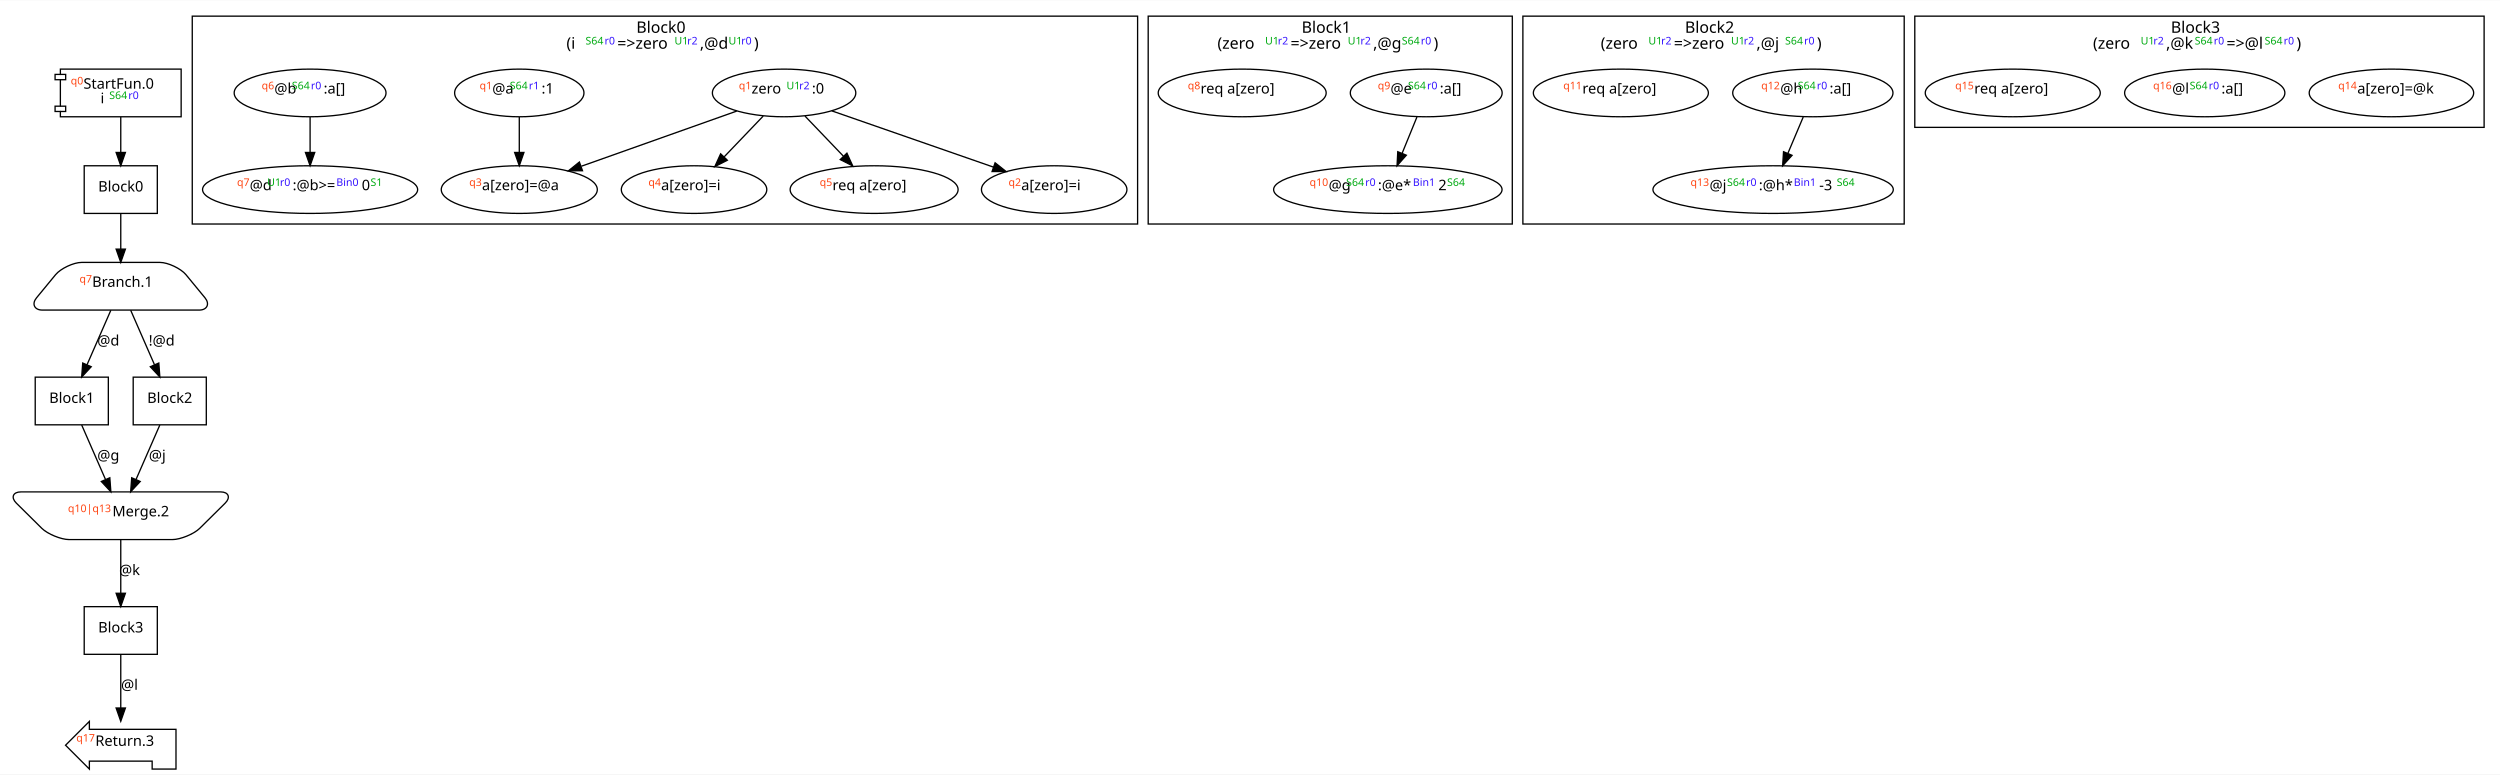
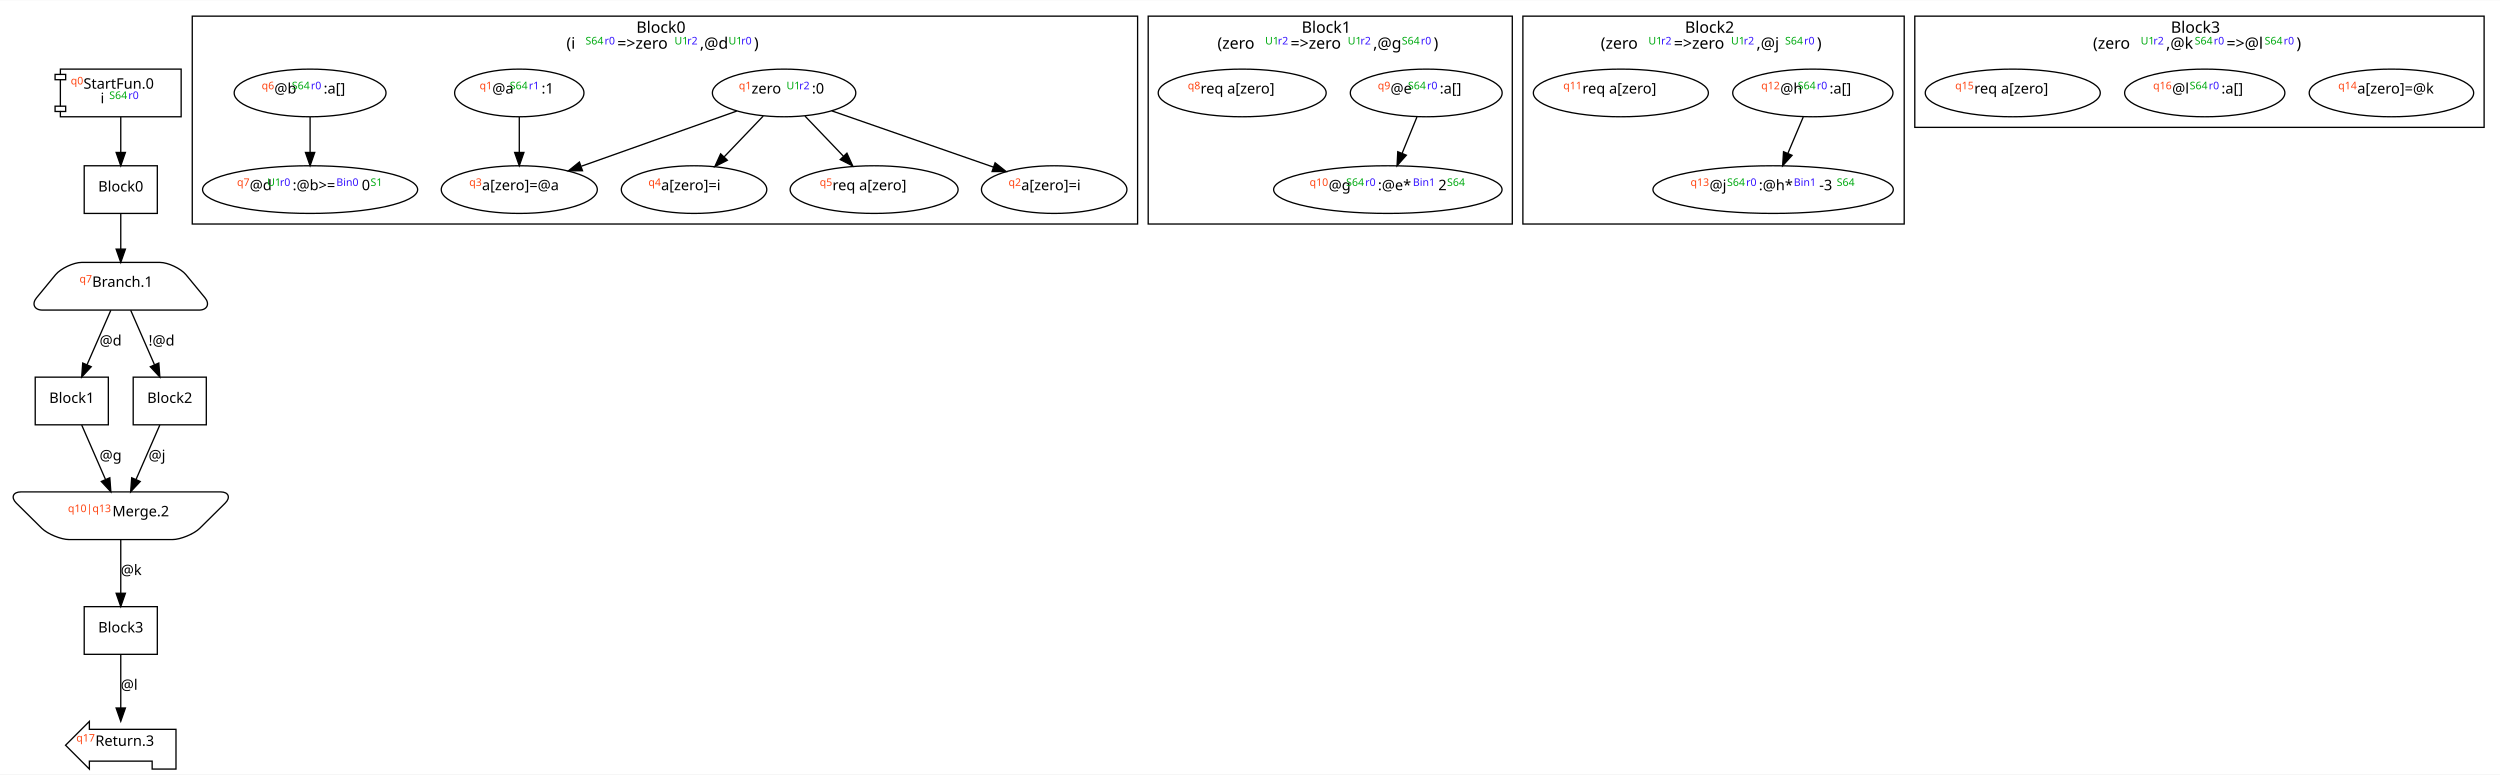
<svg xmlns="http://www.w3.org/2000/svg" width="1888pt" height="585pt" viewBox="0.00 0.00 1888.21 584.67">
  <g id="graph0" class="graph" transform="scale(1 1) rotate(0) translate(4 580.67)">
    <polygon fill="white" stroke="transparent" points="-4,4 -4,-580.67 1884.21,-580.67 1884.21,4 -4,4" />
    <g id="clust1" class="cluster">
      <polygon fill="none" stroke="black" points="141.21,-411.67 141.21,-568.67 855.21,-568.67 855.21,-411.67 141.21,-411.67" />
      <text text-anchor="start" x="476.61" y="-556.07" font-family="Monaco" font-size="12.00">Block0</text>
      <text text-anchor="start" x="423.8" y="-544.07" font-family="Monaco" font-size="12.00">(i</text>
      <text text-anchor="start" x="438.2" y="-544.07" font-family="Monaco" baseline-shift="super" font-size="8.00" fill="#00aa11">S64</text>
      <text text-anchor="start" x="452.6" y="-544.07" font-family="Monaco" baseline-shift="super" font-size="8.00" fill="#3311ff">r0</text>
      <text text-anchor="start" x="462.2" y="-544.07" font-family="Monaco" font-size="12.00">=&gt;zero</text>
      <text text-anchor="start" x="505.41" y="-544.07" font-family="Monaco" baseline-shift="super" font-size="8.00" fill="#00aa11">U1</text>
      <text text-anchor="start" x="515.01" y="-544.07" font-family="Monaco" baseline-shift="super" font-size="8.00" fill="#3311ff">r2</text>
      <text text-anchor="start" x="524.61" y="-544.07" font-family="Monaco" font-size="12.00">,@d</text>
      <text text-anchor="start" x="546.22" y="-544.07" font-family="Monaco" baseline-shift="super" font-size="8.00" fill="#00aa11">U1</text>
      <text text-anchor="start" x="555.82" y="-544.07" font-family="Monaco" baseline-shift="super" font-size="8.00" fill="#3311ff">r0</text>
      <text text-anchor="start" x="565.42" y="-544.07" font-family="Monaco" font-size="12.00">)</text>
    </g>
    <g id="clust2" class="cluster">
      <polygon fill="none" stroke="black" points="863.21,-411.67 863.21,-568.67 1138.21,-568.67 1138.21,-411.67 863.21,-411.67" />
      <text text-anchor="start" x="979.11" y="-556.07" font-family="Monaco" font-size="12.00">Block1</text>
      <text text-anchor="start" x="915.5" y="-544.07" font-family="Monaco" font-size="12.00">(zero</text>
      <text text-anchor="start" x="951.5" y="-544.07" font-family="Monaco" baseline-shift="super" font-size="8.00" fill="#00aa11">U1</text>
      <text text-anchor="start" x="961.1" y="-544.07" font-family="Monaco" baseline-shift="super" font-size="8.00" fill="#3311ff">r2</text>
      <text text-anchor="start" x="970.71" y="-544.07" font-family="Monaco" font-size="12.00">=&gt;zero</text>
      <text text-anchor="start" x="1013.91" y="-544.07" font-family="Monaco" baseline-shift="super" font-size="8.00" fill="#00aa11">U1</text>
      <text text-anchor="start" x="1023.51" y="-544.07" font-family="Monaco" baseline-shift="super" font-size="8.00" fill="#3311ff">r2</text>
      <text text-anchor="start" x="1033.12" y="-544.07" font-family="Monaco" font-size="12.00">,@g</text>
      <text text-anchor="start" x="1054.72" y="-544.07" font-family="Monaco" baseline-shift="super" font-size="8.00" fill="#00aa11">S64</text>
      <text text-anchor="start" x="1069.12" y="-544.07" font-family="Monaco" baseline-shift="super" font-size="8.00" fill="#3311ff">r0</text>
      <text text-anchor="start" x="1078.72" y="-544.07" font-family="Monaco" font-size="12.00">)</text>
    </g>
    <g id="clust3" class="cluster">
      <polygon fill="none" stroke="black" points="1146.21,-411.67 1146.21,-568.67 1434.21,-568.67 1434.21,-411.67 1146.21,-411.67" />
      <text text-anchor="start" x="1268.61" y="-556.07" font-family="Monaco" font-size="12.00">Block2</text>
      <text text-anchor="start" x="1205" y="-544.07" font-family="Monaco" font-size="12.00">(zero</text>
      <text text-anchor="start" x="1241" y="-544.07" font-family="Monaco" baseline-shift="super" font-size="8.00" fill="#00aa11">U1</text>
      <text text-anchor="start" x="1250.6" y="-544.07" font-family="Monaco" baseline-shift="super" font-size="8.00" fill="#3311ff">r2</text>
      <text text-anchor="start" x="1260.21" y="-544.07" font-family="Monaco" font-size="12.00">=&gt;zero</text>
      <text text-anchor="start" x="1303.41" y="-544.07" font-family="Monaco" baseline-shift="super" font-size="8.00" fill="#00aa11">U1</text>
      <text text-anchor="start" x="1313.01" y="-544.07" font-family="Monaco" baseline-shift="super" font-size="8.00" fill="#3311ff">r2</text>
      <text text-anchor="start" x="1322.62" y="-544.07" font-family="Monaco" font-size="12.00">,@j</text>
      <text text-anchor="start" x="1344.22" y="-544.07" font-family="Monaco" baseline-shift="super" font-size="8.00" fill="#00aa11">S64</text>
      <text text-anchor="start" x="1358.62" y="-544.07" font-family="Monaco" baseline-shift="super" font-size="8.00" fill="#3311ff">r0</text>
      <text text-anchor="start" x="1368.22" y="-544.07" font-family="Monaco" font-size="12.00">)</text>
    </g>
    <g id="clust4" class="cluster">
      <polygon fill="none" stroke="black" points="1442.21,-484.67 1442.21,-568.67 1872.21,-568.67 1872.21,-484.67 1442.21,-484.67" />
      <text text-anchor="start" x="1635.61" y="-556.07" font-family="Monaco" font-size="12.00">Block3</text>
      <text text-anchor="start" x="1576.8" y="-544.07" font-family="Monaco" font-size="12.00">(zero</text>
      <text text-anchor="start" x="1612.8" y="-544.07" font-family="Monaco" baseline-shift="super" font-size="8.00" fill="#00aa11">U1</text>
      <text text-anchor="start" x="1622.4" y="-544.07" font-family="Monaco" baseline-shift="super" font-size="8.00" fill="#3311ff">r2</text>
      <text text-anchor="start" x="1632.01" y="-544.07" font-family="Monaco" font-size="12.00">,@k</text>
      <text text-anchor="start" x="1653.61" y="-544.07" font-family="Monaco" baseline-shift="super" font-size="8.00" fill="#00aa11">S64</text>
      <text text-anchor="start" x="1668.01" y="-544.07" font-family="Monaco" baseline-shift="super" font-size="8.00" fill="#3311ff">r0</text>
      <text text-anchor="start" x="1677.61" y="-544.07" font-family="Monaco" font-size="12.00">=&gt;@l</text>
      <text text-anchor="start" x="1706.42" y="-544.07" font-family="Monaco" baseline-shift="super" font-size="8.00" fill="#00aa11">S64</text>
      <text text-anchor="start" x="1720.82" y="-544.07" font-family="Monaco" baseline-shift="super" font-size="8.00" fill="#3311ff">r0</text>
      <text text-anchor="start" x="1730.42" y="-544.07" font-family="Monaco" font-size="12.00">)</text>
    </g>
    <g id="node1" class="node">
      <polygon fill="none" stroke="black" points="132.82,-528.67 41.6,-528.67 41.6,-524.67 37.6,-524.67 37.6,-520.67 41.6,-520.67 41.6,-500.67 37.6,-500.67 37.6,-496.67 41.6,-496.67 41.6,-492.67 132.82,-492.67 132.82,-528.67" />
      <polyline fill="none" stroke="black" points="41.6,-524.67 45.6,-524.67 45.6,-520.67 41.6,-520.67 " />
      <polyline fill="none" stroke="black" points="41.6,-500.67 45.6,-500.67 45.6,-496.67 41.6,-496.67 " />
      <text text-anchor="start" x="49.4" y="-513.87" font-family="Monaco" baseline-shift="super" font-size="8.00" fill="#ff4411">q0</text>
      <text text-anchor="start" x="59.01" y="-513.87" font-family="Monaco" font-size="11.00">StartFun.0</text>
      <text text-anchor="start" x="71.91" y="-502.87" font-family="Monaco" font-size="11.00">i</text>
      <text text-anchor="start" x="78.51" y="-502.87" font-family="Monaco" baseline-shift="super" font-size="8.00" fill="#00aa11">S64</text>
      <text text-anchor="start" x="92.91" y="-502.87" font-family="Monaco" baseline-shift="super" font-size="8.00" fill="#3311ff">r0</text>
    </g>
    <g id="node2" class="node">
      <polygon fill="none" stroke="black" points="114.82,-455.67 59.6,-455.67 59.6,-419.67 114.82,-419.67 114.82,-455.67" />
      <text text-anchor="middle" x="87.21" y="-436.21" font-family="Monaco" font-size="11.00">Block0</text>
    </g>
    <g id="edge1" class="edge">
      <path fill="none" stroke="black" d="M87.21,-492.49C87.21,-484.46 87.21,-474.72 87.21,-465.74" />
      <polygon fill="black" stroke="black" points="90.71,-465.7 87.21,-455.7 83.71,-465.7 90.71,-465.7" />
    </g>
    <g id="node3" class="node">
      <path fill="none" stroke="black" d="M116.82,-382.67C116.82,-382.67 57.6,-382.67 57.6,-382.67 51.6,-382.67 41.79,-378.04 37.98,-373.41 37.98,-373.41 23.6,-355.94 23.6,-355.94 19.78,-351.31 21.97,-346.67 27.97,-346.67 27.97,-346.67 146.45,-346.67 146.45,-346.67 152.45,-346.67 154.64,-351.31 150.82,-355.94 150.82,-355.94 136.44,-373.41 136.44,-373.41 132.63,-378.04 122.82,-382.67 116.82,-382.67" />
      <text text-anchor="start" x="56.01" y="-364.21" font-family="Monaco" baseline-shift="super" font-size="8.00" fill="#ff4411">q7</text>
      <text text-anchor="start" x="65.61" y="-364.21" font-family="Monaco" font-size="11.00">Branch.1</text>
    </g>
    <g id="edge2" class="edge">
      <path fill="none" stroke="black" d="M87.21,-419.49C87.21,-411.46 87.21,-401.72 87.21,-392.74" />
      <polygon fill="black" stroke="black" points="90.71,-392.7 87.21,-382.7 83.71,-392.7 90.71,-392.7" />
    </g>
    <g id="node4" class="node">
      <polygon fill="none" stroke="black" points="77.82,-296.01 22.6,-296.01 22.6,-260.01 77.82,-260.01 77.82,-296.01" />
      <text text-anchor="middle" x="50.21" y="-276.54" font-family="Monaco" font-size="11.00">Block1</text>
    </g>
    <g id="edge3" class="edge">
      <path fill="none" stroke="black" d="M79.72,-346.54C74.56,-334.72 67.59,-318.78 61.72,-305.35" />
      <polygon fill="black" stroke="black" points="64.9,-303.88 57.69,-296.11 58.48,-306.68 64.9,-303.88" />
-       <text text-anchor="middle" x="77.81" y="-319.87" font-family="Monaco" font-size="11.00">@d</text>
+       <text text-anchor="start" x="71.21" y="-319.87" font-family="Monaco" font-size="11.00">@d</text>
    </g>
    <g id="node5" class="node">
      <polygon fill="none" stroke="black" points="151.82,-296.01 96.6,-296.01 96.6,-260.01 151.82,-260.01 151.82,-296.01" />
      <text text-anchor="middle" x="124.21" y="-276.54" font-family="Monaco" font-size="11.00">Block2</text>
    </g>
    <g id="edge4" class="edge">
      <path fill="none" stroke="black" d="M94.7,-346.54C99.86,-334.72 106.83,-318.78 112.7,-305.35" />
      <polygon fill="black" stroke="black" points="115.94,-306.68 116.73,-296.11 109.52,-303.88 115.94,-306.68" />
-       <text text-anchor="middle" x="118.11" y="-319.87" font-family="Monaco" font-size="11.00">!@d</text>
+       <text text-anchor="start" x="108.21" y="-319.87" font-family="Monaco" font-size="11.00">!@d</text>
    </g>
    <g id="node6" class="node">
      <path fill="none" stroke="black" d="M48.15,-173.34C48.15,-173.34 126.27,-173.34 126.27,-173.34 132.27,-173.34 142.53,-177.56 146.79,-181.78 146.79,-181.78 166.1,-200.89 166.1,-200.89 170.37,-205.12 168.63,-209.34 162.63,-209.34 162.63,-209.34 11.79,-209.34 11.79,-209.34 5.79,-209.34 4.05,-205.12 8.32,-200.89 8.32,-200.89 27.63,-181.78 27.63,-181.78 31.89,-177.56 42.15,-173.34 48.15,-173.34" />
      <text text-anchor="start" x="47.3" y="-190.87" font-family="Monaco" baseline-shift="super" font-size="8.00" fill="#ff4411">q10|q13</text>
      <text text-anchor="start" x="80.91" y="-190.87" font-family="Monaco" font-size="11.00">Merge.2</text>
    </g>
    <g id="edge5" class="edge">
      <path fill="none" stroke="black" d="M57.7,-259.87C62.86,-248.05 69.83,-232.11 75.7,-218.68" />
      <polygon fill="black" stroke="black" points="78.94,-220.01 79.73,-209.45 72.52,-217.21 78.94,-220.01" />
-       <text text-anchor="middle" x="77.81" y="-233.21" font-family="Monaco" font-size="11.00">@g</text>
+       <text text-anchor="start" x="71.21" y="-233.21" font-family="Monaco" font-size="11.00">@g</text>
    </g>
    <g id="edge6" class="edge">
      <path fill="none" stroke="black" d="M116.72,-259.87C111.56,-248.05 104.59,-232.11 98.72,-218.68" />
      <polygon fill="black" stroke="black" points="101.9,-217.21 94.69,-209.45 95.48,-220.01 101.9,-217.21" />
-       <text text-anchor="middle" x="114.81" y="-233.21" font-family="Monaco" font-size="11.00">@j</text>
+       <text text-anchor="start" x="108.21" y="-233.21" font-family="Monaco" font-size="11.00">@j</text>
    </g>
    <g id="node7" class="node">
      <polygon fill="none" stroke="black" points="114.82,-122.67 59.6,-122.67 59.6,-86.67 114.82,-86.67 114.82,-122.67" />
      <text text-anchor="middle" x="87.21" y="-103.2" font-family="Monaco" font-size="11.00">Block3</text>
    </g>
    <g id="edge7" class="edge">
      <path fill="none" stroke="black" d="M87.21,-173.2C87.21,-161.61 87.21,-146.06 87.21,-132.8" />
      <polygon fill="black" stroke="black" points="90.71,-132.78 87.21,-122.78 83.71,-132.78 90.71,-132.78" />
-       <text text-anchor="middle" x="93.81" y="-146.54" font-family="Monaco" font-size="11.00">@k</text>
+       <text text-anchor="start" x="87.21" y="-146.54" font-family="Monaco" font-size="11.00">@k</text>
    </g>
    <g id="node8" class="node">
      <polygon fill="none" stroke="black" points="128.92,-30 63.5,-30 63.5,-36 45.5,-18 63.5,0 63.5,-6 110.92,-6 110.92,0 128.92,0 128.92,-30" />
      <text text-anchor="start" x="53.61" y="-17.53" font-family="Monaco" baseline-shift="super" font-size="8.00" fill="#ff4411">q17</text>
      <text text-anchor="start" x="68.01" y="-17.53" font-family="Monaco" font-size="11.00">Return.3</text>
    </g>
    <g id="edge8" class="edge">
      <path fill="none" stroke="black" d="M87.21,-86.53C87.21,-74.94 87.21,-59.39 87.21,-46.13" />
      <polygon fill="black" stroke="black" points="90.71,-46.11 87.21,-36.11 83.71,-46.11 90.71,-46.11" />
-       <text text-anchor="middle" x="93.81" y="-59.87" font-family="Monaco" font-size="11.00">@l</text>
+       <text text-anchor="start" x="87.21" y="-59.87" font-family="Monaco" font-size="11.00">@l</text>
    </g>
    <g id="node9" class="node">
      <ellipse fill="none" stroke="black" cx="588.21" cy="-510.67" rx="54.16" ry="18" />
      <text text-anchor="start" x="554.01" y="-510.21" font-family="Monaco" baseline-shift="super" font-size="8.00" fill="#ff4411">q1</text>
      <text text-anchor="start" x="563.61" y="-510.21" font-family="Monaco" font-size="11.00">zero</text>
      <text text-anchor="start" x="590.01" y="-510.21" font-family="Monaco" baseline-shift="super" font-size="8.00" fill="#00aa11">U1</text>
      <text text-anchor="start" x="599.61" y="-510.21" font-family="Monaco" baseline-shift="super" font-size="8.00" fill="#3311ff">r2</text>
      <text text-anchor="start" x="609.21" y="-510.21" font-family="Monaco" font-size="11.00">:0</text>
    </g>
    <g id="node10" class="node">
      <ellipse fill="none" stroke="black" cx="656.21" cy="-437.67" rx="63.43" ry="18" />
      <text text-anchor="start" x="615.1" y="-437.21" font-family="Monaco" baseline-shift="super" font-size="8.00" fill="#ff4411">q5</text>
      <text text-anchor="start" x="624.71" y="-437.21" font-family="Monaco" font-size="11.00">req a[zero]</text>
    </g>
    <g id="edge12" class="edge">
      <path fill="none" stroke="black" d="M603.98,-493.21C612.61,-484.2 623.46,-472.86 633.04,-462.87" />
      <polygon fill="black" stroke="black" points="635.66,-465.19 640.05,-455.54 630.61,-460.35 635.66,-465.19" />
    </g>
    <g id="node11" class="node">
      <ellipse fill="none" stroke="black" cx="792.21" cy="-437.67" rx="54.93" ry="18" />
      <text text-anchor="start" x="757.7" y="-437.21" font-family="Monaco" baseline-shift="super" font-size="8.00" fill="#ff4411">q2</text>
      <text text-anchor="start" x="767.31" y="-437.21" font-family="Monaco" font-size="11.00">a[zero]=i</text>
    </g>
    <g id="edge9" class="edge">
      <path fill="none" stroke="black" d="M624.21,-497.14C658.23,-485.3 709.42,-467.49 746.35,-454.64" />
      <polygon fill="black" stroke="black" points="747.59,-457.91 755.88,-451.32 745.29,-451.3 747.59,-457.91" />
    </g>
    <g id="node14" class="node">
      <ellipse fill="none" stroke="black" cx="388.21" cy="-437.67" rx="58.93" ry="18" />
      <text text-anchor="start" x="350.4" y="-437.21" font-family="Monaco" baseline-shift="super" font-size="8.00" fill="#ff4411">q3</text>
      <text text-anchor="start" x="360.01" y="-437.21" font-family="Monaco" font-size="11.00">a[zero]=@a</text>
    </g>
    <g id="edge10" class="edge">
      <path fill="none" stroke="black" d="M552.45,-496.98C519.69,-485.35 470.98,-468.06 435.1,-455.32" />
      <polygon fill="black" stroke="black" points="435.95,-451.91 425.35,-451.86 433.6,-458.5 435.95,-451.91" />
    </g>
    <g id="node16" class="node">
      <ellipse fill="none" stroke="black" cx="520.21" cy="-437.67" rx="54.93" ry="18" />
      <text text-anchor="start" x="485.7" y="-437.21" font-family="Monaco" baseline-shift="super" font-size="8.00" fill="#ff4411">q4</text>
      <text text-anchor="start" x="495.31" y="-437.21" font-family="Monaco" font-size="11.00">a[zero]=i</text>
    </g>
    <g id="edge11" class="edge">
      <path fill="none" stroke="black" d="M572.44,-493.21C563.69,-484.07 552.64,-472.54 542.97,-462.43" />
      <polygon fill="black" stroke="black" points="545.34,-459.85 535.9,-455.05 540.29,-464.69 545.34,-459.85" />
    </g>
    <g id="node12" class="node">
      <ellipse fill="none" stroke="black" cx="230.21" cy="-510.67" rx="57.34" ry="18" />
      <text text-anchor="start" x="193.6" y="-510.21" font-family="Monaco" baseline-shift="super" font-size="8.00" fill="#ff4411">q6</text>
      <text text-anchor="start" x="203.21" y="-510.21" font-family="Monaco" font-size="11.00">@b</text>
      <text text-anchor="start" x="216.41" y="-510.21" font-family="Monaco" baseline-shift="super" font-size="8.00" fill="#00aa11">S64</text>
      <text text-anchor="start" x="230.81" y="-510.21" font-family="Monaco" baseline-shift="super" font-size="8.00" fill="#3311ff">r0</text>
      <text text-anchor="start" x="240.41" y="-510.21" font-family="Monaco" font-size="11.00">:a[]</text>
    </g>
    <g id="node15" class="node">
      <ellipse fill="none" stroke="black" cx="230.21" cy="-437.67" rx="81.23" ry="18" />
      <text text-anchor="start" x="175" y="-437.21" font-family="Monaco" baseline-shift="super" font-size="8.00" fill="#ff4411">q7</text>
      <text text-anchor="start" x="184.6" y="-437.21" font-family="Monaco" font-size="11.00">@d</text>
      <text text-anchor="start" x="197.81" y="-437.21" font-family="Monaco" baseline-shift="super" font-size="8.00" fill="#00aa11">U1</text>
      <text text-anchor="start" x="207.41" y="-437.21" font-family="Monaco" baseline-shift="super" font-size="8.00" fill="#3311ff">r0</text>
      <text text-anchor="start" x="217.01" y="-437.21" font-family="Monaco" font-size="11.00">:@b&gt;=</text>
      <text text-anchor="start" x="250.01" y="-437.21" font-family="Monaco" baseline-shift="super" font-size="8.00" fill="#3311ff">Bin0</text>
      <text text-anchor="start" x="269.22" y="-437.21" font-family="Monaco" font-size="11.00">0</text>
      <text text-anchor="start" x="275.82" y="-437.21" font-family="Monaco" baseline-shift="super" font-size="8.00" fill="#00aa11">S1</text>
    </g>
    <g id="edge14" class="edge">
      <path fill="none" stroke="black" d="M230.21,-492.49C230.21,-484.46 230.21,-474.72 230.21,-465.74" />
      <polygon fill="black" stroke="black" points="233.71,-465.7 230.21,-455.7 226.71,-465.7 233.71,-465.7" />
    </g>
    <g id="node13" class="node">
      <ellipse fill="none" stroke="black" cx="388.21" cy="-510.67" rx="48.84" ry="18" />
      <text text-anchor="start" x="358.21" y="-510.21" font-family="Monaco" baseline-shift="super" font-size="8.00" fill="#ff4411">q1</text>
      <text text-anchor="start" x="367.81" y="-510.21" font-family="Monaco" font-size="11.00">@a</text>
      <text text-anchor="start" x="381.01" y="-510.21" font-family="Monaco" baseline-shift="super" font-size="8.00" fill="#00aa11">S64</text>
      <text text-anchor="start" x="395.41" y="-510.21" font-family="Monaco" baseline-shift="super" font-size="8.00" fill="#3311ff">r1</text>
      <text text-anchor="start" x="405.01" y="-510.21" font-family="Monaco" font-size="11.00">:1</text>
    </g>
    <g id="edge13" class="edge">
      <path fill="none" stroke="black" d="M388.21,-492.49C388.21,-484.46 388.21,-474.72 388.21,-465.74" />
      <polygon fill="black" stroke="black" points="391.71,-465.7 388.21,-455.7 384.71,-465.7 391.71,-465.7" />
    </g>
    <g id="node17" class="node">
      <ellipse fill="none" stroke="black" cx="1073.21" cy="-510.67" rx="57.34" ry="18" />
      <text text-anchor="start" x="1036.6" y="-510.21" font-family="Monaco" baseline-shift="super" font-size="8.00" fill="#ff4411">q9</text>
      <text text-anchor="start" x="1046.21" y="-510.21" font-family="Monaco" font-size="11.00">@e</text>
      <text text-anchor="start" x="1059.41" y="-510.21" font-family="Monaco" baseline-shift="super" font-size="8.00" fill="#00aa11">S64</text>
      <text text-anchor="start" x="1073.81" y="-510.21" font-family="Monaco" baseline-shift="super" font-size="8.00" fill="#3311ff">r0</text>
      <text text-anchor="start" x="1083.41" y="-510.21" font-family="Monaco" font-size="11.00">:a[]</text>
    </g>
    <g id="node19" class="node">
      <ellipse fill="none" stroke="black" cx="1044.21" cy="-437.67" rx="86.27" ry="18" />
      <text text-anchor="start" x="985.1" y="-437.21" font-family="Monaco" baseline-shift="super" font-size="8.00" fill="#ff4411">q10</text>
      <text text-anchor="start" x="999.5" y="-437.21" font-family="Monaco" font-size="11.00">@g</text>
      <text text-anchor="start" x="1012.71" y="-437.21" font-family="Monaco" baseline-shift="super" font-size="8.00" fill="#00aa11">S64</text>
      <text text-anchor="start" x="1027.11" y="-437.21" font-family="Monaco" baseline-shift="super" font-size="8.00" fill="#3311ff">r0</text>
      <text text-anchor="start" x="1036.71" y="-437.21" font-family="Monaco" font-size="11.00">:@e*</text>
      <text text-anchor="start" x="1063.11" y="-437.21" font-family="Monaco" baseline-shift="super" font-size="8.00" fill="#3311ff">Bin1</text>
      <text text-anchor="start" x="1082.32" y="-437.21" font-family="Monaco" font-size="11.00">2</text>
      <text text-anchor="start" x="1088.92" y="-437.21" font-family="Monaco" baseline-shift="super" font-size="8.00" fill="#00aa11">S64</text>
    </g>
    <g id="edge15" class="edge">
      <path fill="none" stroke="black" d="M1066.19,-492.49C1062.84,-484.29 1058.76,-474.3 1055.03,-465.16" />
      <polygon fill="black" stroke="black" points="1058.19,-463.64 1051.17,-455.7 1051.71,-466.28 1058.19,-463.64" />
    </g>
    <g id="node18" class="node">
      <ellipse fill="none" stroke="black" cx="934.21" cy="-510.67" rx="63.43" ry="18" />
      <text text-anchor="start" x="893.1" y="-510.21" font-family="Monaco" baseline-shift="super" font-size="8.00" fill="#ff4411">q8</text>
      <text text-anchor="start" x="902.71" y="-510.21" font-family="Monaco" font-size="11.00">req a[zero]</text>
    </g>
    <g id="node20" class="node">
      <ellipse fill="none" stroke="black" cx="1365.21" cy="-510.67" rx="60.52" ry="18" />
      <text text-anchor="start" x="1326.2" y="-510.21" font-family="Monaco" baseline-shift="super" font-size="8.00" fill="#ff4411">q12</text>
      <text text-anchor="start" x="1340.61" y="-510.21" font-family="Monaco" font-size="11.00">@h</text>
      <text text-anchor="start" x="1353.81" y="-510.21" font-family="Monaco" baseline-shift="super" font-size="8.00" fill="#00aa11">S64</text>
      <text text-anchor="start" x="1368.21" y="-510.21" font-family="Monaco" baseline-shift="super" font-size="8.00" fill="#3311ff">r0</text>
      <text text-anchor="start" x="1377.81" y="-510.21" font-family="Monaco" font-size="11.00">:a[]</text>
    </g>
    <g id="node22" class="node">
      <ellipse fill="none" stroke="black" cx="1335.21" cy="-437.67" rx="90.77" ry="18" />
      <text text-anchor="start" x="1272.8" y="-437.21" font-family="Monaco" baseline-shift="super" font-size="8.00" fill="#ff4411">q13</text>
      <text text-anchor="start" x="1287.2" y="-437.21" font-family="Monaco" font-size="11.00">@j</text>
      <text text-anchor="start" x="1300.4" y="-437.21" font-family="Monaco" baseline-shift="super" font-size="8.00" fill="#00aa11">S64</text>
      <text text-anchor="start" x="1314.81" y="-437.21" font-family="Monaco" baseline-shift="super" font-size="8.00" fill="#3311ff">r0</text>
      <text text-anchor="start" x="1324.41" y="-437.21" font-family="Monaco" font-size="11.00">:@h*</text>
      <text text-anchor="start" x="1350.81" y="-437.21" font-family="Monaco" baseline-shift="super" font-size="8.00" fill="#3311ff">Bin1</text>
      <text text-anchor="start" x="1370.02" y="-437.21" font-family="Monaco" font-size="11.00">-3</text>
      <text text-anchor="start" x="1383.22" y="-437.21" font-family="Monaco" baseline-shift="super" font-size="8.00" fill="#00aa11">S64</text>
    </g>
    <g id="edge16" class="edge">
      <path fill="none" stroke="black" d="M1357.95,-492.49C1354.48,-484.29 1350.26,-474.3 1346.4,-465.16" />
      <polygon fill="black" stroke="black" points="1349.52,-463.55 1342.41,-455.7 1343.07,-466.28 1349.52,-463.55" />
    </g>
    <g id="node21" class="node">
      <ellipse fill="none" stroke="black" cx="1220.21" cy="-510.67" rx="66.1" ry="18" />
      <text text-anchor="start" x="1176.7" y="-510.21" font-family="Monaco" baseline-shift="super" font-size="8.00" fill="#ff4411">q11</text>
      <text text-anchor="start" x="1191.11" y="-510.21" font-family="Monaco" font-size="11.00">req a[zero]</text>
    </g>
    <g id="node23" class="node">
      <ellipse fill="none" stroke="black" cx="1802.21" cy="-510.67" rx="62.11" ry="18" />
      <text text-anchor="start" x="1762" y="-510.21" font-family="Monaco" baseline-shift="super" font-size="8.00" fill="#ff4411">q14</text>
      <text text-anchor="start" x="1776.41" y="-510.21" font-family="Monaco" font-size="11.00">a[zero]=@k</text>
    </g>
    <g id="node24" class="node">
      <ellipse fill="none" stroke="black" cx="1661.21" cy="-510.67" rx="60.52" ry="18" />
      <text text-anchor="start" x="1622.2" y="-510.21" font-family="Monaco" baseline-shift="super" font-size="8.00" fill="#ff4411">q16</text>
      <text text-anchor="start" x="1636.61" y="-510.21" font-family="Monaco" font-size="11.00">@l</text>
      <text text-anchor="start" x="1649.81" y="-510.21" font-family="Monaco" baseline-shift="super" font-size="8.00" fill="#00aa11">S64</text>
      <text text-anchor="start" x="1664.21" y="-510.21" font-family="Monaco" baseline-shift="super" font-size="8.00" fill="#3311ff">r0</text>
      <text text-anchor="start" x="1673.81" y="-510.21" font-family="Monaco" font-size="11.00">:a[]</text>
    </g>
    <g id="node25" class="node">
      <ellipse fill="none" stroke="black" cx="1516.21" cy="-510.67" rx="66.1" ry="18" />
      <text text-anchor="start" x="1472.7" y="-510.21" font-family="Monaco" baseline-shift="super" font-size="8.00" fill="#ff4411">q15</text>
      <text text-anchor="start" x="1487.11" y="-510.21" font-family="Monaco" font-size="11.00">req a[zero]</text>
    </g>
  </g>
</svg>
